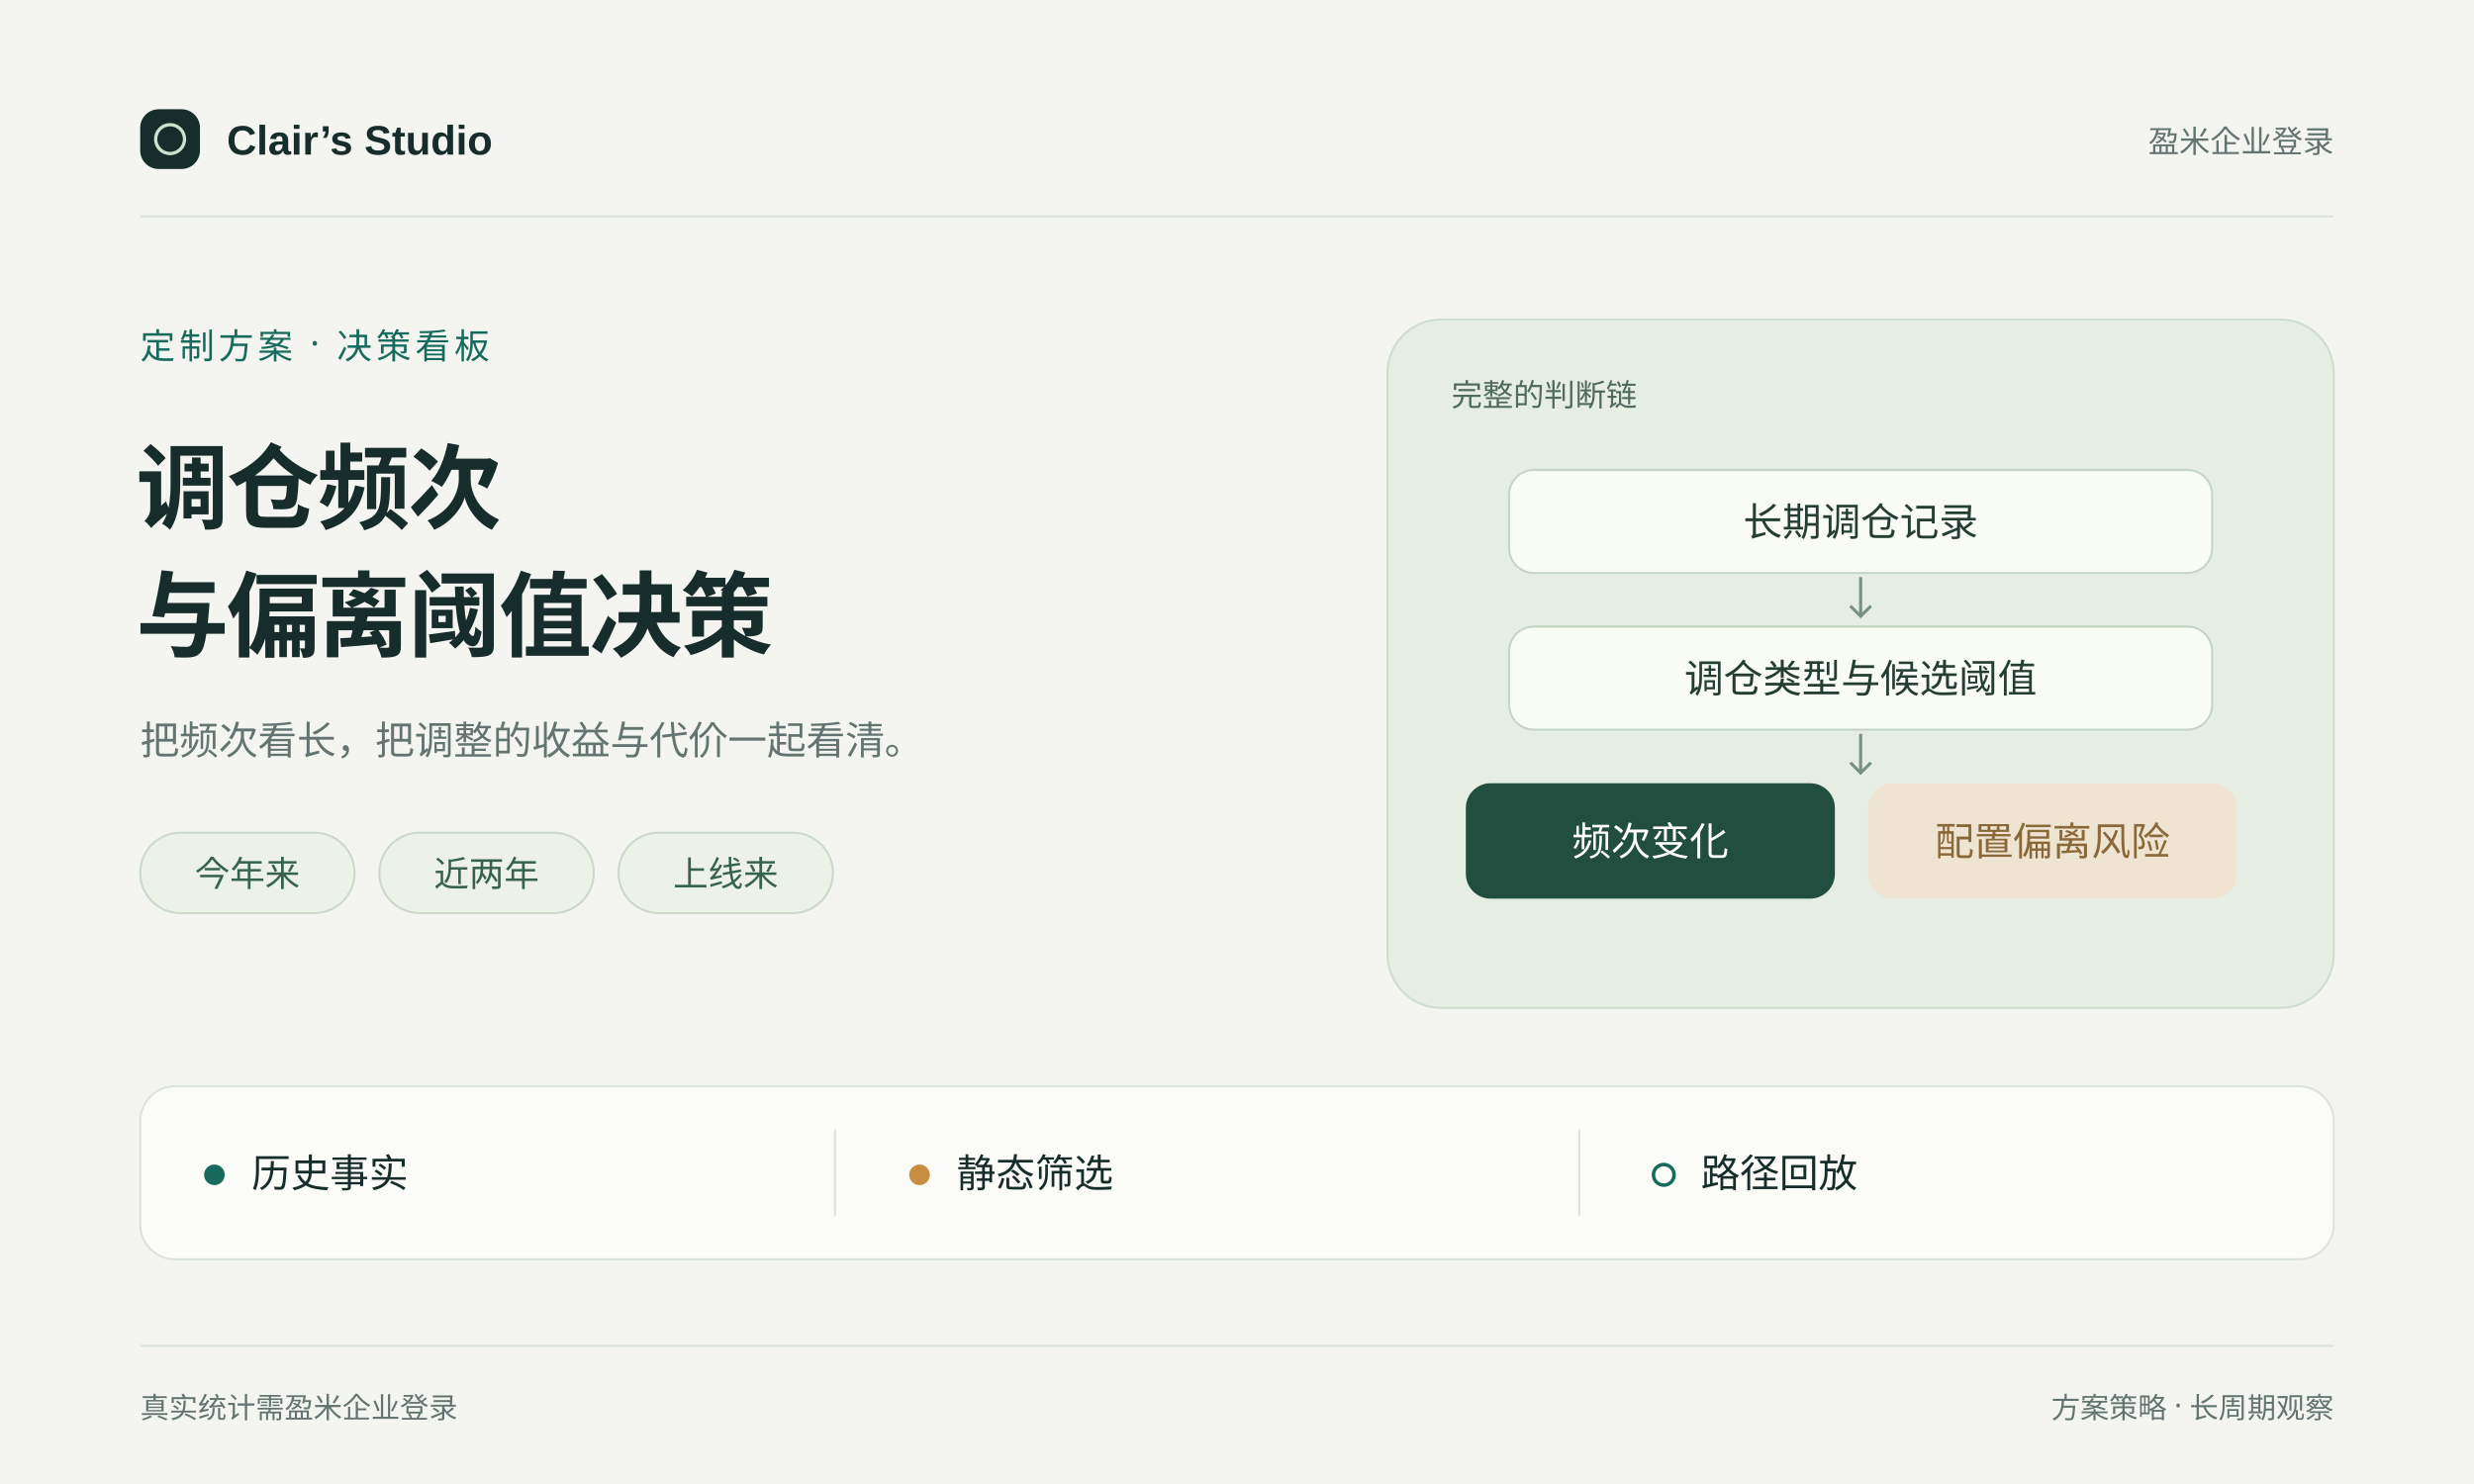
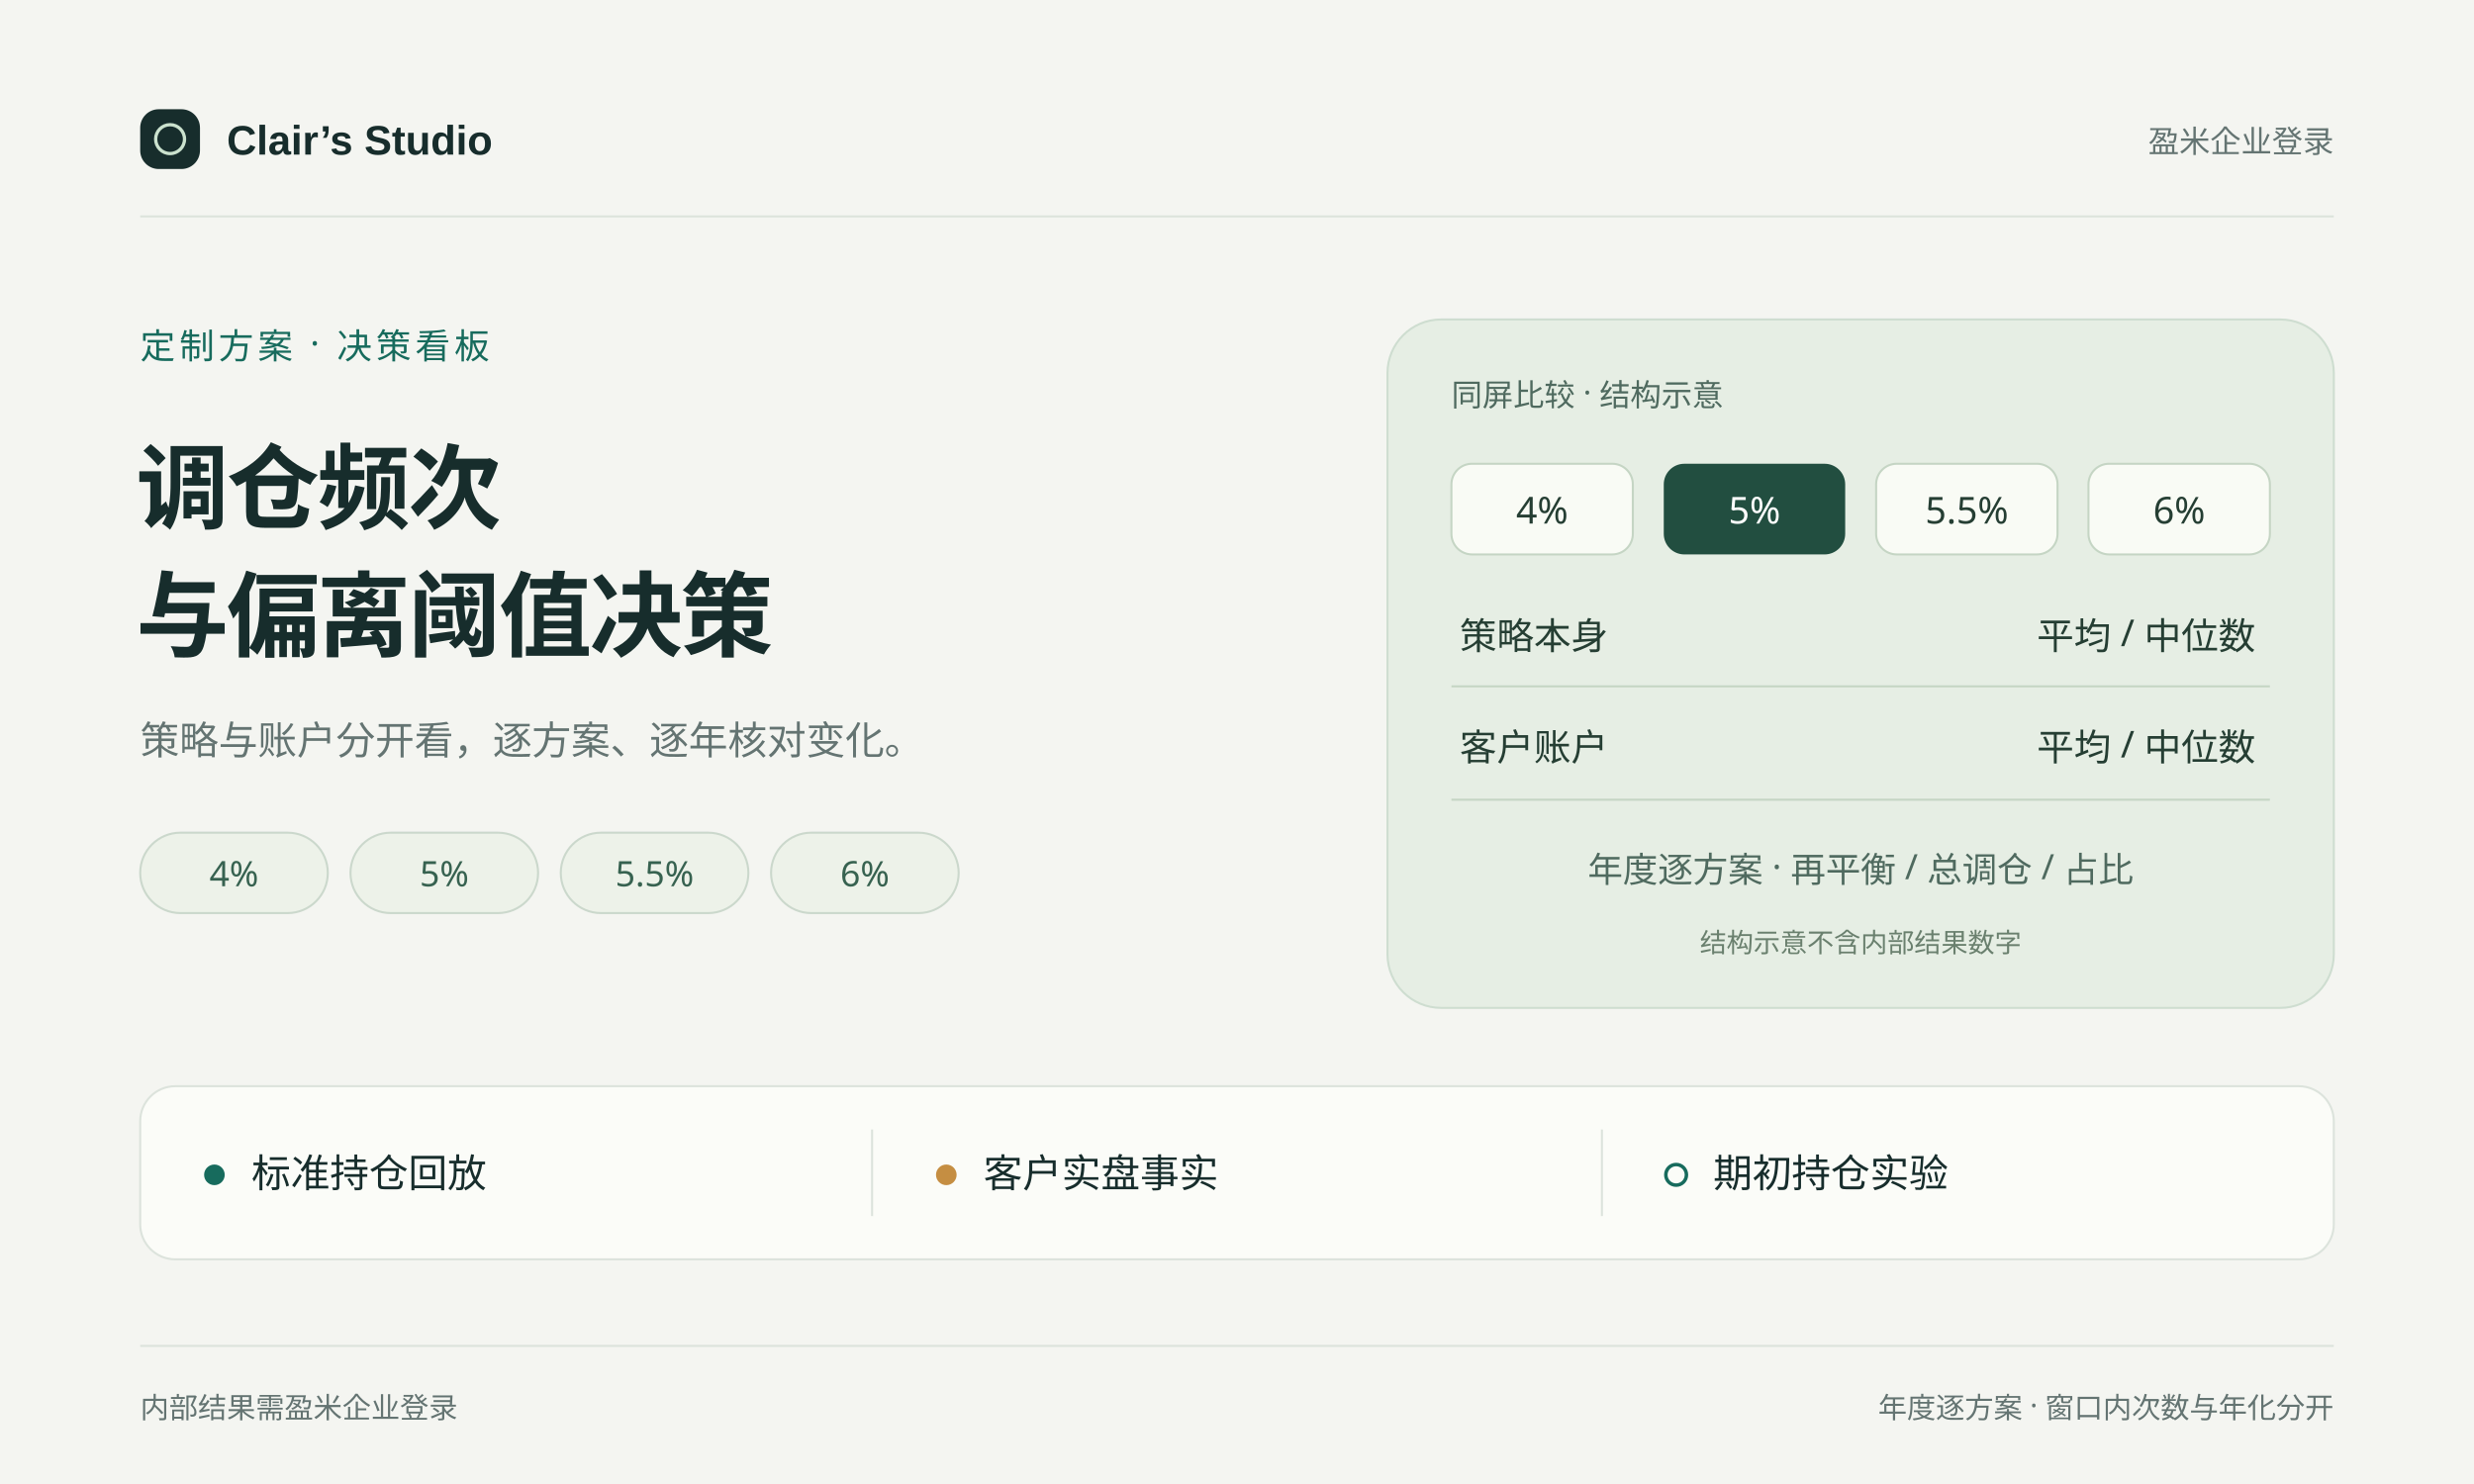
<svg xmlns="http://www.w3.org/2000/svg" width="1200" height="720" viewBox="0 0 1200 720" role="img" aria-labelledby="title desc">
  <rect width="1200" height="720" fill="#f4f5f1" />
  <path d="M68 105h1064M68 653h1064" stroke="#dce3dc" />
  <rect x="68" y="53" width="29" height="29" rx="9" fill="#172d2c" />
  <circle cx="82.5" cy="67.5" r="7" fill="none" stroke="#cbe2ce" stroke-width="1.6" />
  <text x="110" y="75" fill="#172d2c" font-family="Arial,sans-serif" font-size="20" font-weight="600">Clair’s Studio</text>
  <text x="1132" y="74" text-anchor="end" fill="#647472" font-family="sans-serif" font-size="15">盈米企业登录</text>
  <text x="68" y="174" fill="#176b5d" font-family="sans-serif" font-size="17" letter-spacing="2">定制方案 · 决策看板</text>
  <text x="66" y="253" fill="#172d2c" font-family="PingFang SC,Microsoft YaHei,sans-serif" font-size="45" font-weight="600" letter-spacing="-1">调仓频次</text>
  <text x="66" y="315" fill="#172d2c" font-family="PingFang SC,Microsoft YaHei,sans-serif" font-size="45" font-weight="600" letter-spacing="-1">与偏离阈值决策</text>
-   <text x="68" y="366" fill="#647472" font-family="sans-serif" font-size="19">把频次看长，把调整的收益与代价一起看清。</text>
+   <text x="68" y="366" fill="#647472" font-family="sans-serif" font-size="19">策略与账户分开看，逐方案、逐年核对变化。</text>
  <g font-family="sans-serif" font-size="17" fill="#376250">
-     <rect x="68" y="404" width="104" height="39" rx="19.5" fill="#edf2e9" stroke="#cbd8cc" />
-     <text x="120" y="430" text-anchor="middle">今年来</text>
-     <rect x="184" y="404" width="104" height="39" rx="19.5" fill="#edf2e9" stroke="#cbd8cc" />
-     <text x="236" y="430" text-anchor="middle">近两年</text>
-     <rect x="300" y="404" width="104" height="39" rx="19.5" fill="#edf2e9" stroke="#cbd8cc" />
-     <text x="352" y="430" text-anchor="middle">上线来</text>
+     <rect x="68" y="404" width="91" height="39" rx="19.5" fill="#edf2e9" stroke="#cbd8cc" />
+     <text x="113.5" y="430" text-anchor="middle">4%</text>
+     <rect x="170" y="404" width="91" height="39" rx="19.5" fill="#edf2e9" stroke="#cbd8cc" />
+     <text x="215.5" y="430" text-anchor="middle">5%</text>
+     <rect x="272" y="404" width="91" height="39" rx="19.5" fill="#edf2e9" stroke="#cbd8cc" />
+     <text x="317.5" y="430" text-anchor="middle">5.5%</text>
+     <rect x="374" y="404" width="91" height="39" rx="19.5" fill="#edf2e9" stroke="#cbd8cc" />
+     <text x="419.5" y="430" text-anchor="middle">6%</text>
  </g>
  <rect x="673" y="155" width="459" height="334" rx="26" fill="#e6eee4" stroke="#ceddd0" />
-   <text x="704" y="197" fill="#4f6a5f" font-family="sans-serif" font-size="15">完整的判断链</text>
-   <g font-family="sans-serif" font-size="19" fill="#253e33">
-     <rect x="732" y="228" width="341" height="50" rx="12" fill="#f9fbf5" stroke="#c5d5c4" />
-     <text x="902.5" y="260" text-anchor="middle">长期调仓记录</text>
-     <path d="M902.5 280v19m-5-5 5 5 5-5" fill="none" stroke="#779281" stroke-width="1.5" />
-     <rect x="732" y="304" width="341" height="50" rx="12" fill="#f9fbf5" stroke="#c5d5c4" />
-     <text x="902.5" y="336" text-anchor="middle">调仓类型与候选阈值</text>
-     <path d="M902.5 356v19m-5-5 5 5 5-5" fill="none" stroke="#779281" stroke-width="1.5" />
-     <rect x="711" y="380" width="179" height="56" rx="12" fill="#224e40" />
-     <text x="800.5" y="415" text-anchor="middle" fill="#fff">频次变化</text>
-     <rect x="906" y="380" width="179" height="56" rx="12" fill="#eee4d1" />
-     <text x="995.5" y="415" text-anchor="middle" fill="#896839">配置偏离风险</text>
+   <text x="704" y="197" fill="#4f6a5f" font-family="sans-serif" font-size="15">同屏比较 · 结构示意</text>
+   <g font-family="sans-serif" font-size="18" text-anchor="middle">
+     <rect x="704" y="225" width="88" height="44" rx="10" fill="#f9fbf5" stroke="#c5d5c4" />
+     <text x="748" y="254" fill="#253e33">4%</text>
+     <rect x="807" y="225" width="88" height="44" rx="10" fill="#224e40" />
+     <text x="851" y="254" fill="#fff">5%</text>
+     <rect x="910" y="225" width="88" height="44" rx="10" fill="#f9fbf5" stroke="#c5d5c4" />
+     <text x="954" y="254" fill="#253e33">5.5%</text>
+     <rect x="1013" y="225" width="88" height="44" rx="10" fill="#f9fbf5" stroke="#c5d5c4" />
+     <text x="1057" y="254" fill="#253e33">6%</text>
+   </g>
+   <g font-family="sans-serif" fill="#253e33" font-size="18">
+     <text x="708" y="315">策略本身</text>
+     <text x="1094" y="315" text-anchor="end">平均 / 中位数</text>
+     <path d="M704 333h397" stroke="#c5d5c4" />
+     <text x="708" y="369">客户账户</text>
+     <text x="1094" y="369" text-anchor="end">平均 / 中位数</text>
+     <path d="M704 388h397" stroke="#c5d5c4" />
+     <text x="902.5" y="428" text-anchor="middle" fill="#4f6a5f" font-size="17">年度逐方案 · 再平衡 / 总调仓 / 占比</text>
+     <text x="902.5" y="462" text-anchor="middle" fill="#6a806e" font-size="13">结构示意不含内部结果数字</text>
  </g>
  <g font-family="sans-serif">
    <rect x="68" y="527" width="1064" height="84" rx="17" fill="#fbfcf8" stroke="#dce3dc" />
+     <path d="M423 548v42M777 548v42" stroke="#dce3dc" />
    <circle cx="104" cy="570" r="5" fill="#176b5d" />
-     <text x="122" y="576" fill="#172d2c" font-size="19">历史事实</text>
-     <path d="M405 548v42M766 548v42" stroke="#dce3dc" />
-     <circle cx="446" cy="570" r="5" fill="#c58e42" />
-     <text x="464" y="576" fill="#172d2c" font-size="19">静态筛选</text>
-     <circle cx="807" cy="570" r="5" fill="none" stroke="#176b5d" stroke-width="1.7" />
-     <text x="825" y="576" fill="#172d2c" font-size="19">路径回放</text>
+     <text x="122" y="576" fill="#172d2c" font-size="19">标准持仓回放</text>
+     <circle cx="459" cy="570" r="5" fill="#c58e42" />
+     <text x="477" y="576" fill="#172d2c" font-size="19">客户实盘事实</text>
+     <circle cx="813" cy="570" r="5" fill="none" stroke="#176b5d" stroke-width="1.7" />
+     <text x="831" y="576" fill="#172d2c" font-size="19">期初持仓实验</text>
  </g>
-   <text x="68" y="688" fill="#647472" font-family="sans-serif" font-size="14">真实统计需盈米企业登录</text>
-   <text x="1132" y="688" text-anchor="end" fill="#647472" font-family="sans-serif" font-size="14">方案策略 · 长周期观察</text>
+   <text x="68" y="688" fill="#647472" font-family="sans-serif" font-size="14">内部结果需盈米企业登录</text>
+   <text x="1132" y="688" text-anchor="end" fill="#647472" font-family="sans-serif" font-size="14">年度逐方案 · 窗口内次数与年化分开</text>
</svg>
